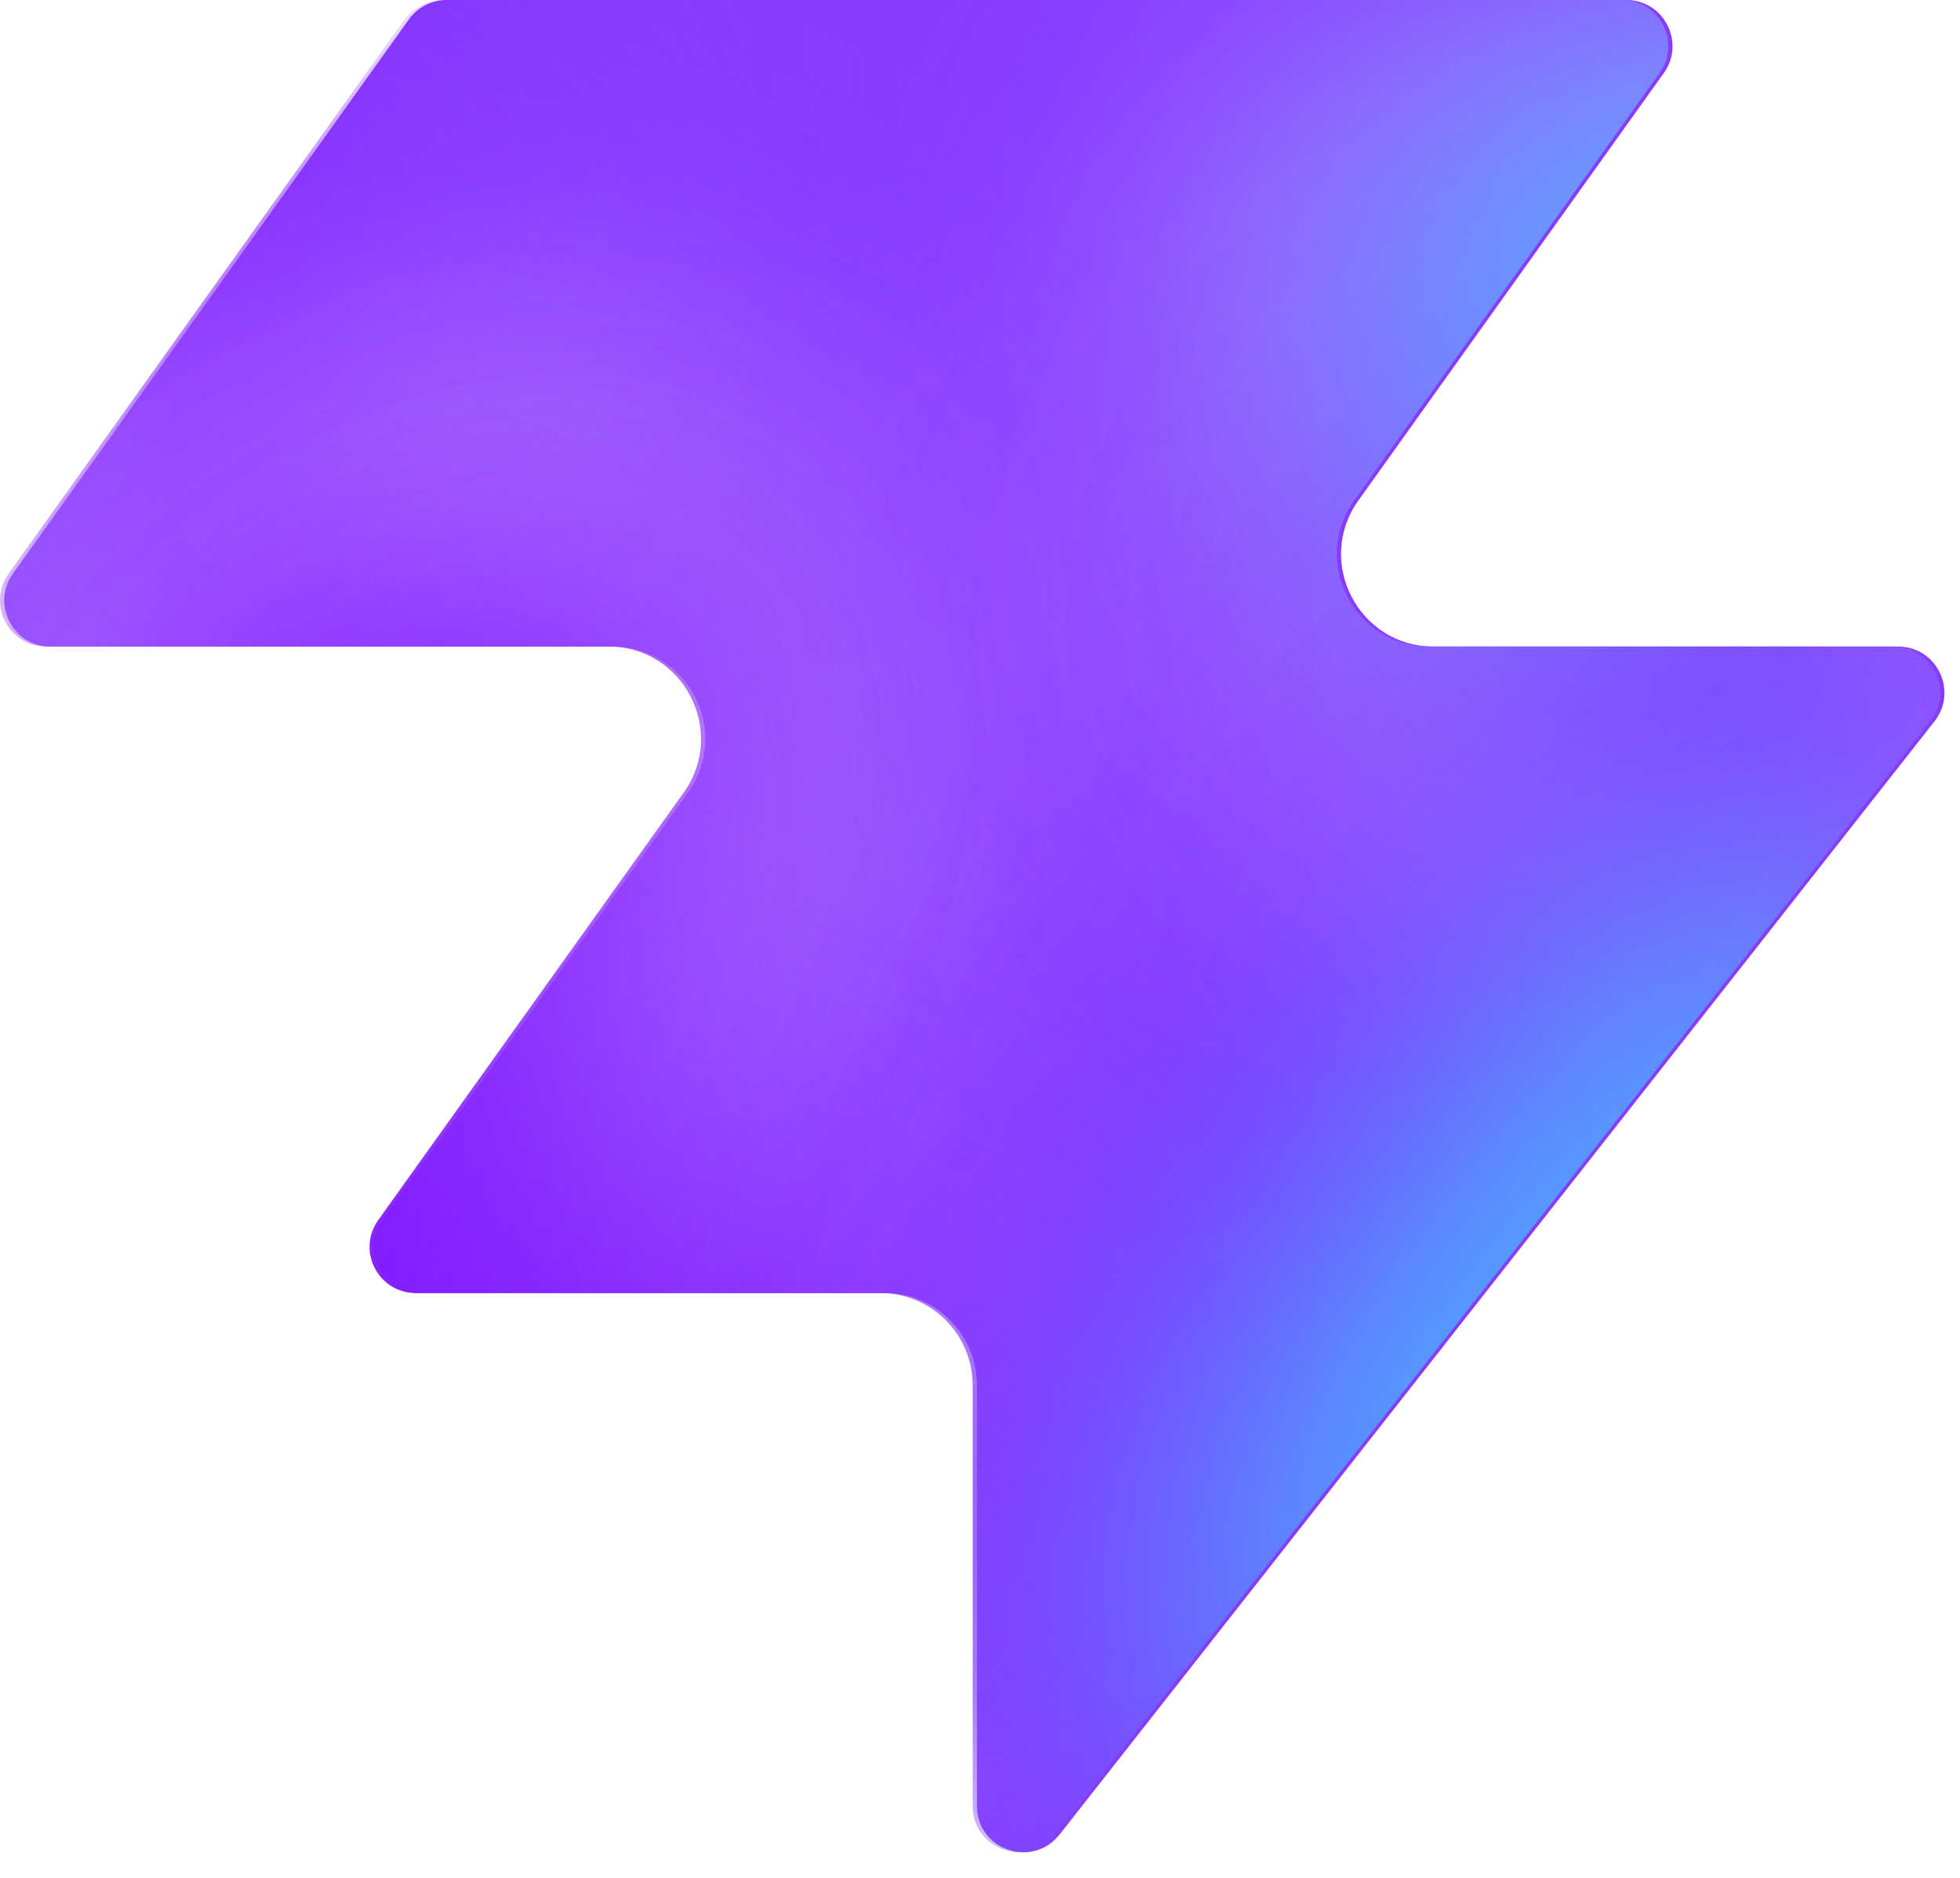
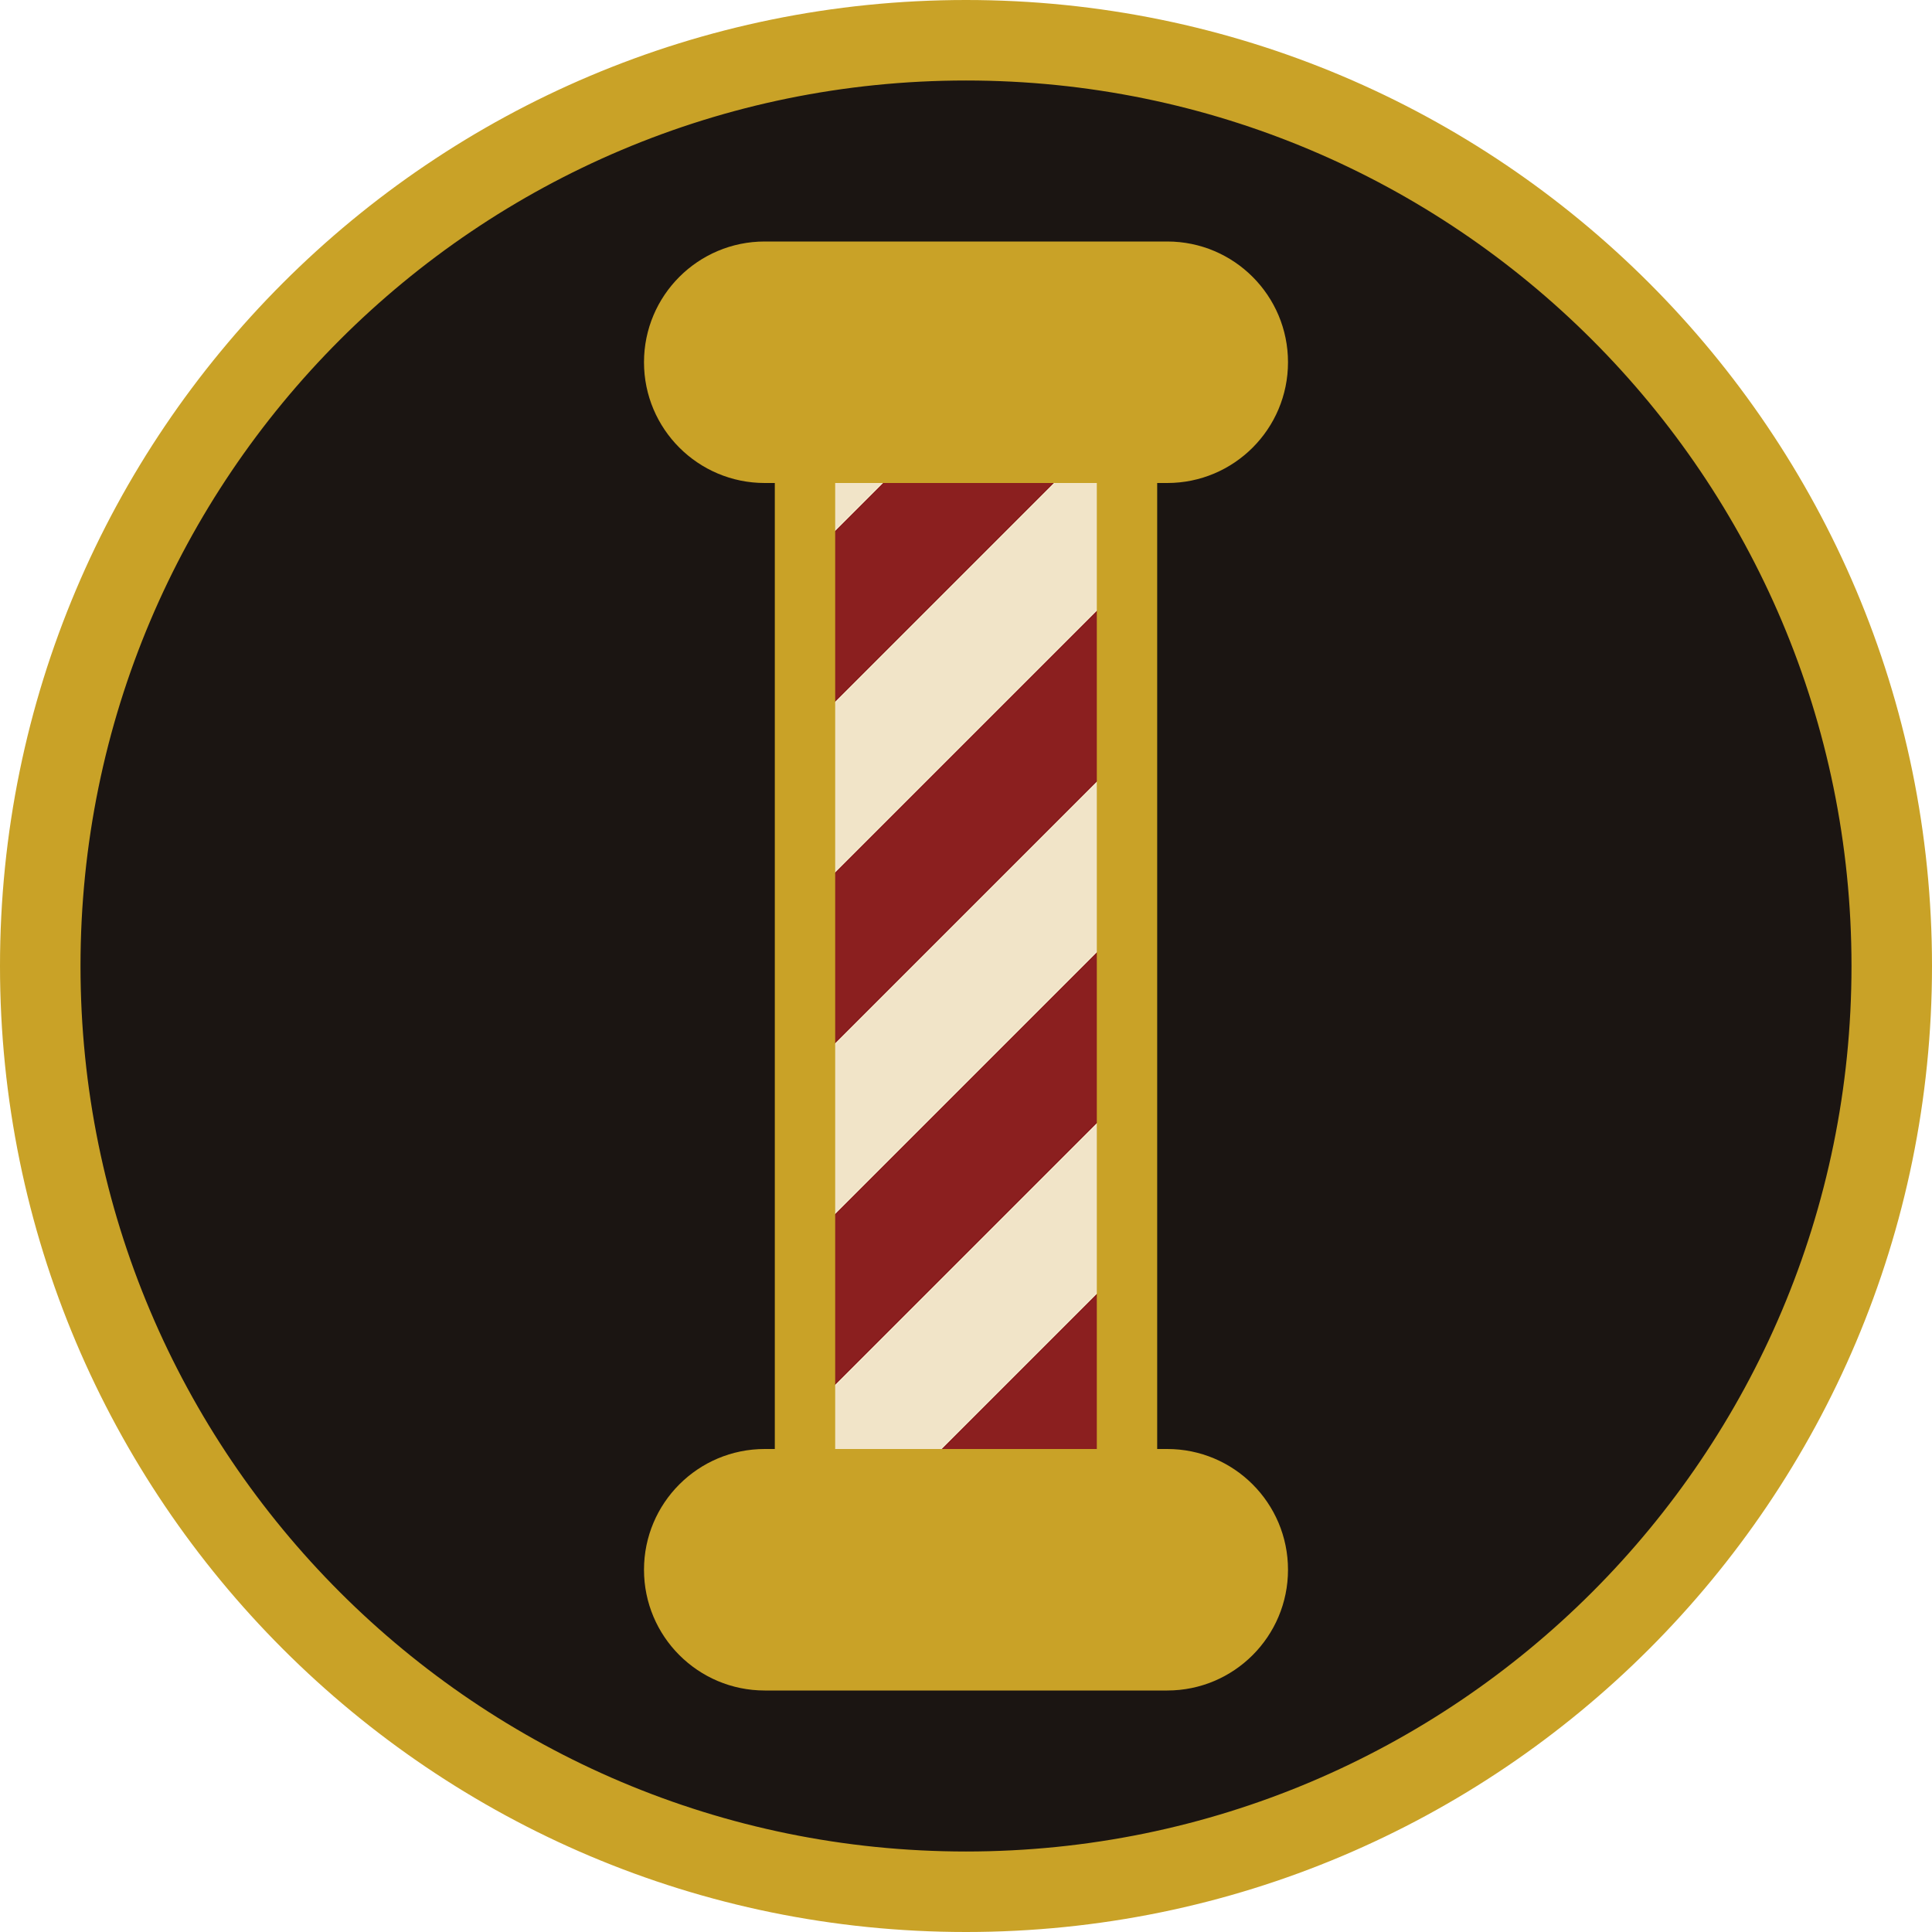
- <svg xmlns="http://www.w3.org/2000/svg" width="48" height="46" fill="none" viewBox="0 0 48 46">
-   <path fill="#863bff" d="M25.946 44.938c-.664.845-2.021.375-2.021-.698V33.937a2.26 2.26 0 0 0-2.262-2.262H10.287c-.92 0-1.456-1.04-.92-1.788l7.48-10.471c1.07-1.497 0-3.578-1.842-3.578H1.237c-.92 0-1.456-1.04-.92-1.788L10.013.474c.214-.297.556-.474.92-.474h28.894c.92 0 1.456 1.04.92 1.788l-7.48 10.471c-1.07 1.498 0 3.579 1.842 3.579h11.377c.943 0 1.473 1.088.89 1.83L25.947 44.94z" style="fill:#863bff;fill:color(display-p3 .525 .23 1);fill-opacity:1" />
-   <mask id="a" width="48" height="46" x="0" y="0" maskUnits="userSpaceOnUse" style="mask-type:alpha">
-     <path fill="#000" d="M25.842 44.938c-.664.844-2.021.375-2.021-.698V33.937a2.26 2.26 0 0 0-2.262-2.262H10.183c-.92 0-1.456-1.04-.92-1.788l7.48-10.471c1.07-1.498 0-3.579-1.842-3.579H1.133c-.92 0-1.456-1.04-.92-1.787L9.91.473c.214-.297.556-.474.92-.474h28.894c.92 0 1.456 1.04.92 1.788l-7.48 10.471c-1.07 1.498 0 3.578 1.842 3.578h11.377c.943 0 1.473 1.088.89 1.832L25.843 44.94z" style="fill:#000;fill-opacity:1" />
-   </mask>
-   <g mask="url(#a)">
-     <g filter="url(#b)">
-       <ellipse cx="5.508" cy="14.704" fill="#ede6ff" rx="5.508" ry="14.704" style="fill:#ede6ff;fill:color(display-p3 .927 .903 1);fill-opacity:1" transform="matrix(.00324 1 1 -.00324 -4.47 31.516)" />
-     </g>
-     <g filter="url(#c)">
-       <ellipse cx="10.399" cy="29.851" fill="#ede6ff" rx="10.399" ry="29.851" style="fill:#ede6ff;fill:color(display-p3 .927 .903 1);fill-opacity:1" transform="matrix(.00324 1 1 -.00324 -39.328 7.883)" />
-     </g>
-     <g filter="url(#d)">
-       <ellipse cx="5.508" cy="30.487" fill="#7e14ff" rx="5.508" ry="30.487" style="fill:#7e14ff;fill:color(display-p3 .492 .077 1);fill-opacity:1" transform="rotate(89.814 -25.913 -14.639)scale(1 -1)" />
-     </g>
-     <g filter="url(#e)">
-       <ellipse cx="5.508" cy="30.599" fill="#7e14ff" rx="5.508" ry="30.599" style="fill:#7e14ff;fill:color(display-p3 .492 .077 1);fill-opacity:1" transform="rotate(89.814 -32.644 -3.334)scale(1 -1)" />
-     </g>
-     <g filter="url(#f)">
-       <ellipse cx="5.508" cy="30.599" fill="#7e14ff" rx="5.508" ry="30.599" style="fill:#7e14ff;fill:color(display-p3 .492 .077 1);fill-opacity:1" transform="matrix(.00324 1 1 -.00324 -34.34 30.47)" />
-     </g>
-     <g filter="url(#g)">
-       <ellipse cx="14.072" cy="22.078" fill="#ede6ff" rx="14.072" ry="22.078" style="fill:#ede6ff;fill:color(display-p3 .927 .903 1);fill-opacity:1" transform="rotate(93.35 24.506 48.493)scale(-1 1)" />
-     </g>
-     <g filter="url(#h)">
-       <ellipse cx="3.47" cy="21.501" fill="#7e14ff" rx="3.47" ry="21.501" style="fill:#7e14ff;fill:color(display-p3 .492 .077 1);fill-opacity:1" transform="rotate(89.009 28.708 47.59)scale(-1 1)" />
-     </g>
-     <g filter="url(#i)">
-       <ellipse cx="3.47" cy="21.501" fill="#7e14ff" rx="3.47" ry="21.501" style="fill:#7e14ff;fill:color(display-p3 .492 .077 1);fill-opacity:1" transform="rotate(89.009 28.708 47.59)scale(-1 1)" />
-     </g>
-     <g filter="url(#j)">
-       <ellipse cx=".387" cy="8.972" fill="#7e14ff" rx="4.407" ry="29.108" style="fill:#7e14ff;fill:color(display-p3 .492 .077 1);fill-opacity:1" transform="rotate(39.51 .387 8.972)" />
-     </g>
-     <g filter="url(#k)">
-       <ellipse cx="47.523" cy="-6.092" fill="#7e14ff" rx="4.407" ry="29.108" style="fill:#7e14ff;fill:color(display-p3 .492 .077 1);fill-opacity:1" transform="rotate(37.892 47.523 -6.092)" />
-     </g>
-     <g filter="url(#l)">
-       <ellipse cx="41.412" cy="6.333" fill="#47bfff" rx="5.971" ry="9.665" style="fill:#47bfff;fill:color(display-p3 .28 .748 1);fill-opacity:1" transform="rotate(37.892 41.412 6.333)" />
-     </g>
-     <g filter="url(#m)">
-       <ellipse cx="-1.879" cy="38.332" fill="#7e14ff" rx="4.407" ry="29.108" style="fill:#7e14ff;fill:color(display-p3 .492 .077 1);fill-opacity:1" transform="rotate(37.892 -1.88 38.332)" />
-     </g>
-     <g filter="url(#n)">
-       <ellipse cx="-1.879" cy="38.332" fill="#7e14ff" rx="4.407" ry="29.108" style="fill:#7e14ff;fill:color(display-p3 .492 .077 1);fill-opacity:1" transform="rotate(37.892 -1.88 38.332)" />
-     </g>
-     <g filter="url(#o)">
-       <ellipse cx="35.651" cy="29.907" fill="#7e14ff" rx="4.407" ry="29.108" style="fill:#7e14ff;fill:color(display-p3 .492 .077 1);fill-opacity:1" transform="rotate(37.892 35.651 29.907)" />
-     </g>
-     <g filter="url(#p)">
-       <ellipse cx="38.418" cy="32.4" fill="#47bfff" rx="5.971" ry="15.297" style="fill:#47bfff;fill:color(display-p3 .28 .748 1);fill-opacity:1" transform="rotate(37.892 38.418 32.4)" />
-     </g>
-   </g>
+ <svg xmlns="http://www.w3.org/2000/svg" viewBox="0 0 48 48">
  <defs>
-     <filter id="b" width="60.045" height="41.654" x="-19.77" y="16.149" color-interpolation-filters="sRGB" filterUnits="userSpaceOnUse">
-       <feFlood flood-opacity="0" result="BackgroundImageFix" />
-       <feBlend in="SourceGraphic" in2="BackgroundImageFix" result="shape" />
-       <feGaussianBlur result="effect1_foregroundBlur_2002_17158" stdDeviation="7.659" />
-     </filter>
-     <filter id="c" width="90.34" height="51.437" x="-54.613" y="-7.533" color-interpolation-filters="sRGB" filterUnits="userSpaceOnUse">
-       <feFlood flood-opacity="0" result="BackgroundImageFix" />
-       <feBlend in="SourceGraphic" in2="BackgroundImageFix" result="shape" />
-       <feGaussianBlur result="effect1_foregroundBlur_2002_17158" stdDeviation="7.659" />
-     </filter>
-     <filter id="d" width="79.355" height="29.4" x="-49.64" y="2.03" color-interpolation-filters="sRGB" filterUnits="userSpaceOnUse">
-       <feFlood flood-opacity="0" result="BackgroundImageFix" />
-       <feBlend in="SourceGraphic" in2="BackgroundImageFix" result="shape" />
-       <feGaussianBlur result="effect1_foregroundBlur_2002_17158" stdDeviation="4.596" />
-     </filter>
-     <filter id="e" width="79.579" height="29.4" x="-45.045" y="20.029" color-interpolation-filters="sRGB" filterUnits="userSpaceOnUse">
-       <feFlood flood-opacity="0" result="BackgroundImageFix" />
-       <feBlend in="SourceGraphic" in2="BackgroundImageFix" result="shape" />
-       <feGaussianBlur result="effect1_foregroundBlur_2002_17158" stdDeviation="4.596" />
-     </filter>
-     <filter id="f" width="79.579" height="29.4" x="-43.513" y="21.178" color-interpolation-filters="sRGB" filterUnits="userSpaceOnUse">
-       <feFlood flood-opacity="0" result="BackgroundImageFix" />
-       <feBlend in="SourceGraphic" in2="BackgroundImageFix" result="shape" />
-       <feGaussianBlur result="effect1_foregroundBlur_2002_17158" stdDeviation="4.596" />
-     </filter>
-     <filter id="g" width="74.749" height="58.852" x="15.756" y="-17.901" color-interpolation-filters="sRGB" filterUnits="userSpaceOnUse">
-       <feFlood flood-opacity="0" result="BackgroundImageFix" />
-       <feBlend in="SourceGraphic" in2="BackgroundImageFix" result="shape" />
-       <feGaussianBlur result="effect1_foregroundBlur_2002_17158" stdDeviation="7.659" />
-     </filter>
-     <filter id="h" width="61.377" height="25.362" x="23.548" y="2.284" color-interpolation-filters="sRGB" filterUnits="userSpaceOnUse">
-       <feFlood flood-opacity="0" result="BackgroundImageFix" />
-       <feBlend in="SourceGraphic" in2="BackgroundImageFix" result="shape" />
-       <feGaussianBlur result="effect1_foregroundBlur_2002_17158" stdDeviation="4.596" />
-     </filter>
-     <filter id="i" width="61.377" height="25.362" x="23.548" y="2.284" color-interpolation-filters="sRGB" filterUnits="userSpaceOnUse">
-       <feFlood flood-opacity="0" result="BackgroundImageFix" />
-       <feBlend in="SourceGraphic" in2="BackgroundImageFix" result="shape" />
-       <feGaussianBlur result="effect1_foregroundBlur_2002_17158" stdDeviation="4.596" />
-     </filter>
-     <filter id="j" width="56.045" height="63.649" x="-27.636" y="-22.853" color-interpolation-filters="sRGB" filterUnits="userSpaceOnUse">
-       <feFlood flood-opacity="0" result="BackgroundImageFix" />
-       <feBlend in="SourceGraphic" in2="BackgroundImageFix" result="shape" />
-       <feGaussianBlur result="effect1_foregroundBlur_2002_17158" stdDeviation="4.596" />
-     </filter>
-     <filter id="k" width="54.814" height="64.646" x="20.116" y="-38.415" color-interpolation-filters="sRGB" filterUnits="userSpaceOnUse">
-       <feFlood flood-opacity="0" result="BackgroundImageFix" />
-       <feBlend in="SourceGraphic" in2="BackgroundImageFix" result="shape" />
-       <feGaussianBlur result="effect1_foregroundBlur_2002_17158" stdDeviation="4.596" />
-     </filter>
-     <filter id="l" width="33.541" height="35.313" x="24.641" y="-11.323" color-interpolation-filters="sRGB" filterUnits="userSpaceOnUse">
-       <feFlood flood-opacity="0" result="BackgroundImageFix" />
-       <feBlend in="SourceGraphic" in2="BackgroundImageFix" result="shape" />
-       <feGaussianBlur result="effect1_foregroundBlur_2002_17158" stdDeviation="4.596" />
-     </filter>
-     <filter id="m" width="54.814" height="64.646" x="-29.286" y="6.009" color-interpolation-filters="sRGB" filterUnits="userSpaceOnUse">
-       <feFlood flood-opacity="0" result="BackgroundImageFix" />
-       <feBlend in="SourceGraphic" in2="BackgroundImageFix" result="shape" />
-       <feGaussianBlur result="effect1_foregroundBlur_2002_17158" stdDeviation="4.596" />
-     </filter>
-     <filter id="n" width="54.814" height="64.646" x="-29.286" y="6.009" color-interpolation-filters="sRGB" filterUnits="userSpaceOnUse">
-       <feFlood flood-opacity="0" result="BackgroundImageFix" />
-       <feBlend in="SourceGraphic" in2="BackgroundImageFix" result="shape" />
-       <feGaussianBlur result="effect1_foregroundBlur_2002_17158" stdDeviation="4.596" />
-     </filter>
-     <filter id="o" width="54.814" height="64.646" x="8.244" y="-2.416" color-interpolation-filters="sRGB" filterUnits="userSpaceOnUse">
-       <feFlood flood-opacity="0" result="BackgroundImageFix" />
-       <feBlend in="SourceGraphic" in2="BackgroundImageFix" result="shape" />
-       <feGaussianBlur result="effect1_foregroundBlur_2002_17158" stdDeviation="4.596" />
-     </filter>
-     <filter id="p" width="39.409" height="43.623" x="18.713" y="10.588" color-interpolation-filters="sRGB" filterUnits="userSpaceOnUse">
-       <feFlood flood-opacity="0" result="BackgroundImageFix" />
-       <feBlend in="SourceGraphic" in2="BackgroundImageFix" result="shape" />
-       <feGaussianBlur result="effect1_foregroundBlur_2002_17158" stdDeviation="4.596" />
-     </filter>
+     <pattern id="s" width="6" height="6" patternUnits="userSpaceOnUse" patternTransform="rotate(45)">
+       <rect width="6" height="6" fill="#f1e4c8" />
+       <rect width="3" height="6" fill="#8b1f1f" />
+     </pattern>
  </defs>
+   <circle cx="24" cy="24" r="23" fill="#1b1512" stroke="#c9a227" stroke-width="2" />
+   <rect x="20" y="8" width="8" height="32" rx="4" fill="url(#s)" stroke="#c9a227" stroke-width="1.5" />
+   <rect x="16" y="6" width="16" height="6" rx="3" fill="#c9a227" />
+   <rect x="16" y="36" width="16" height="6" rx="3" fill="#c9a227" />
</svg>
